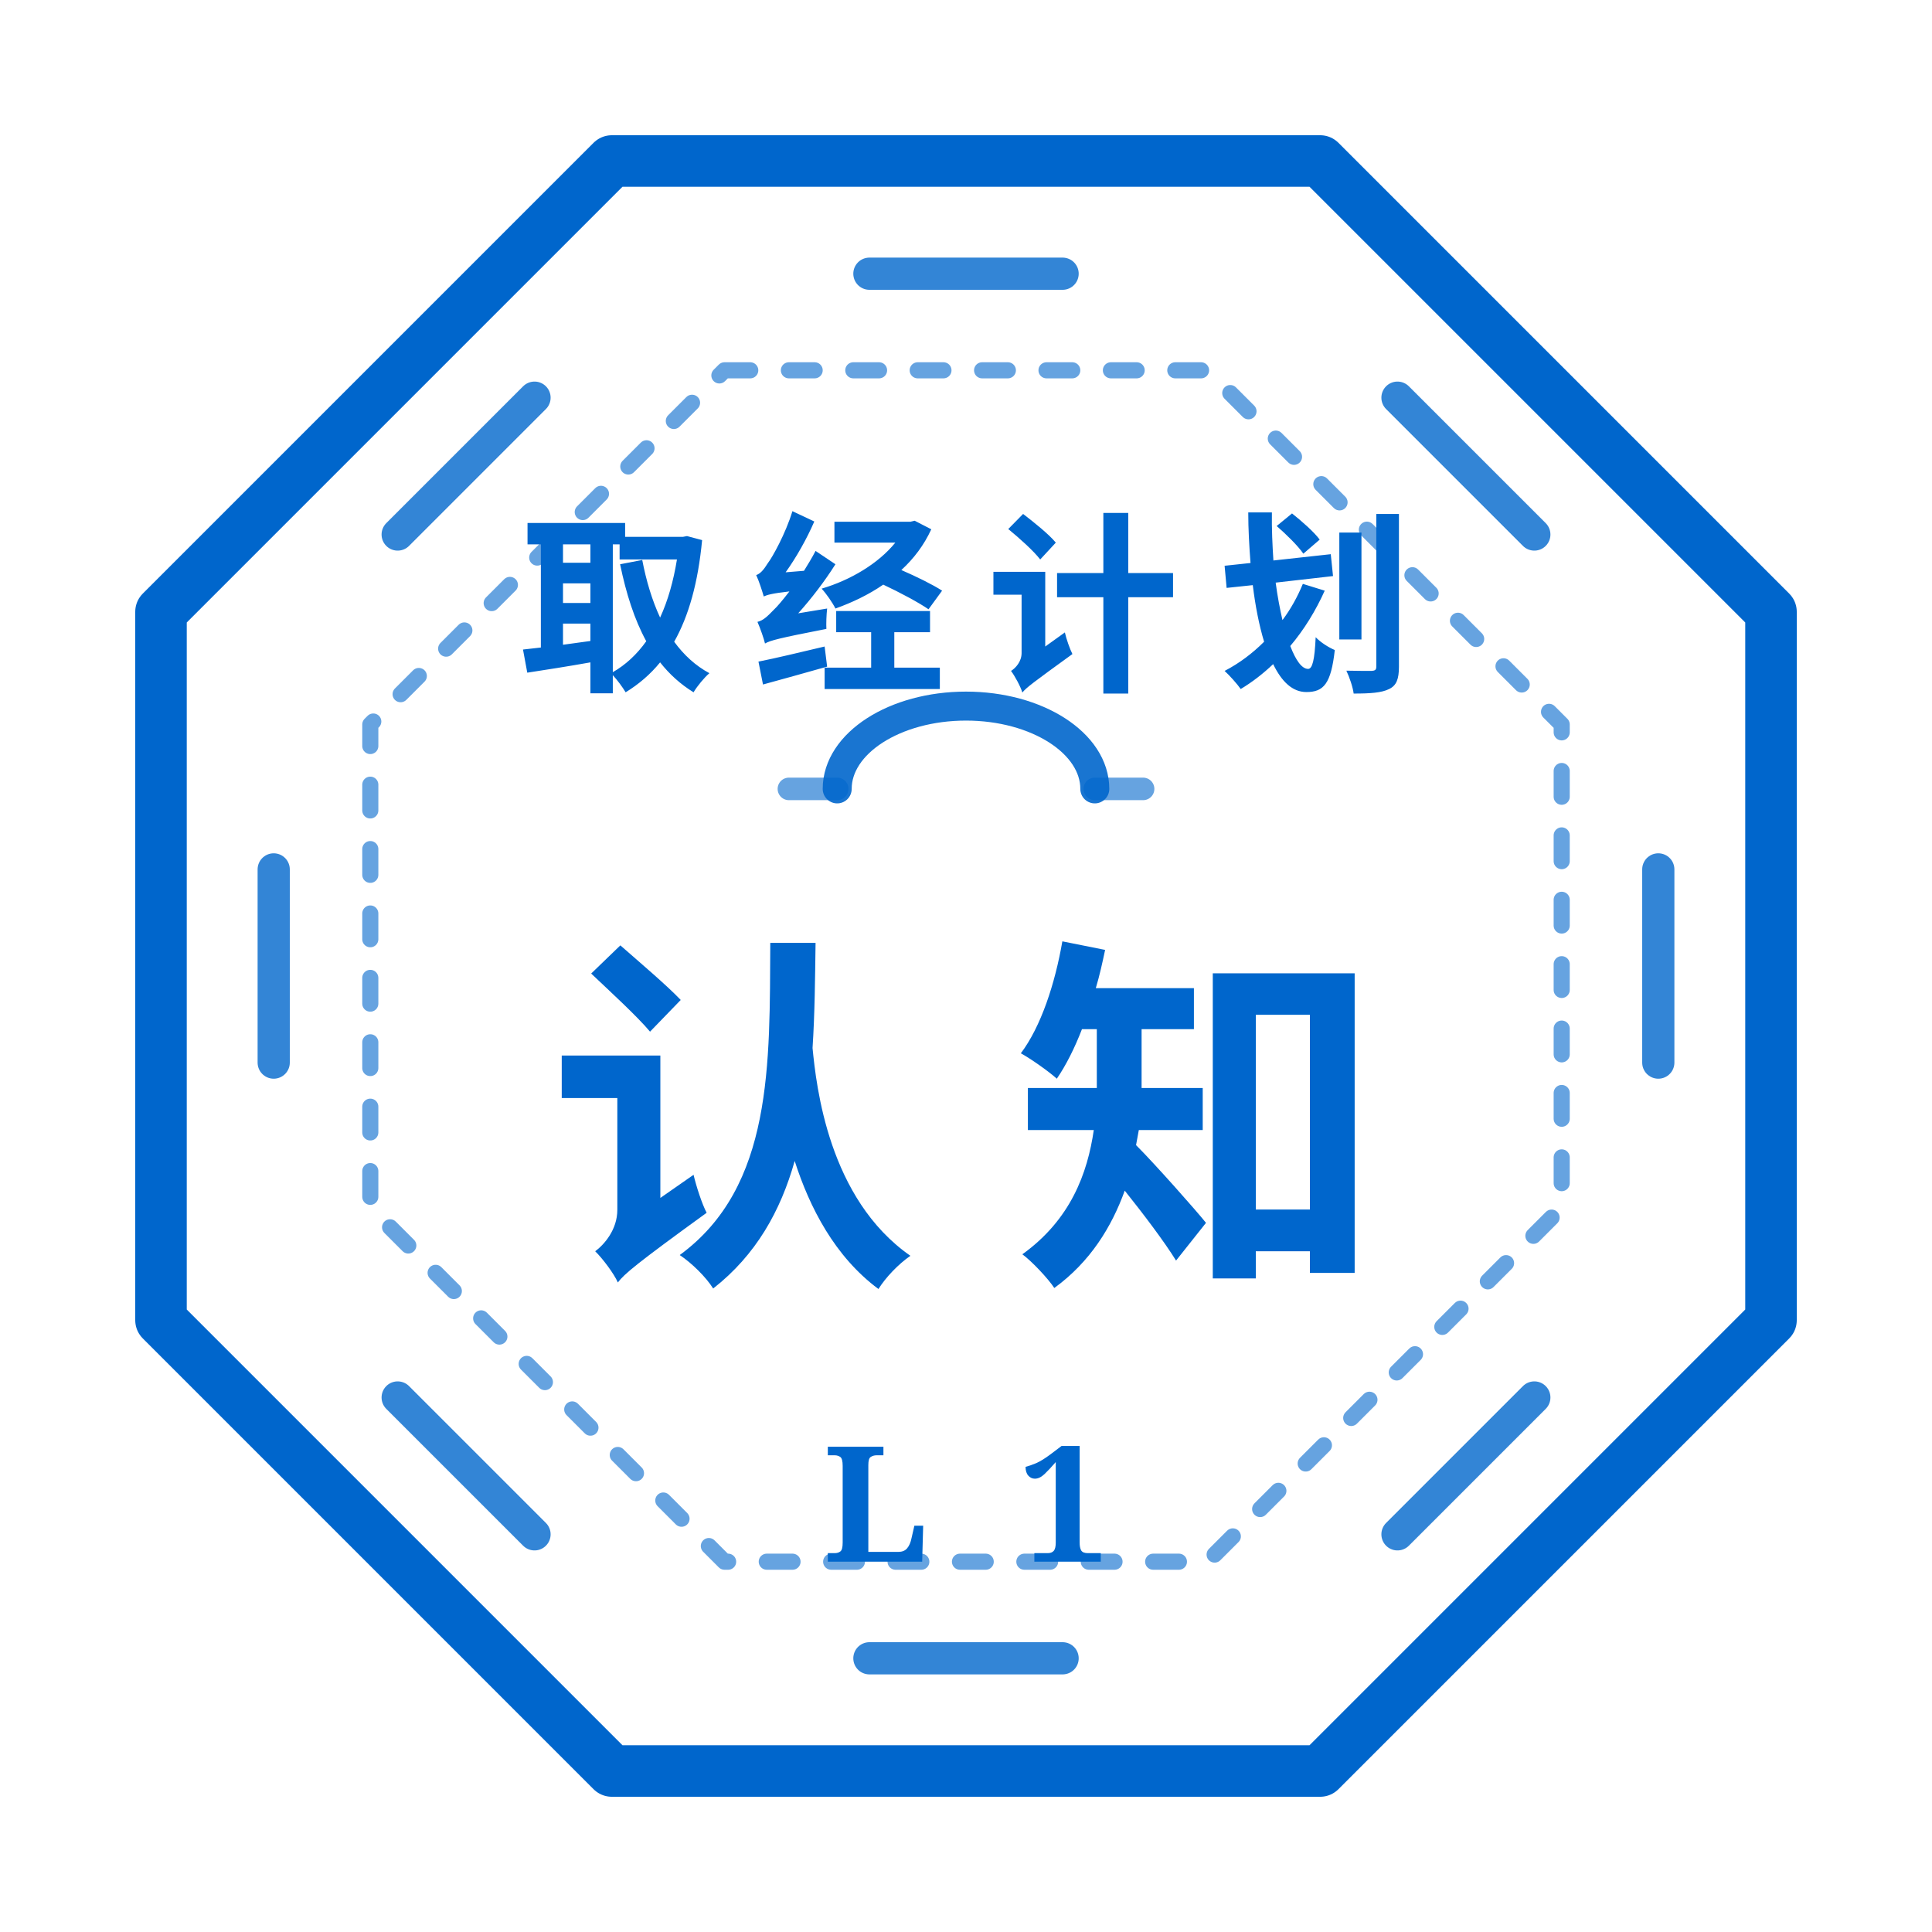
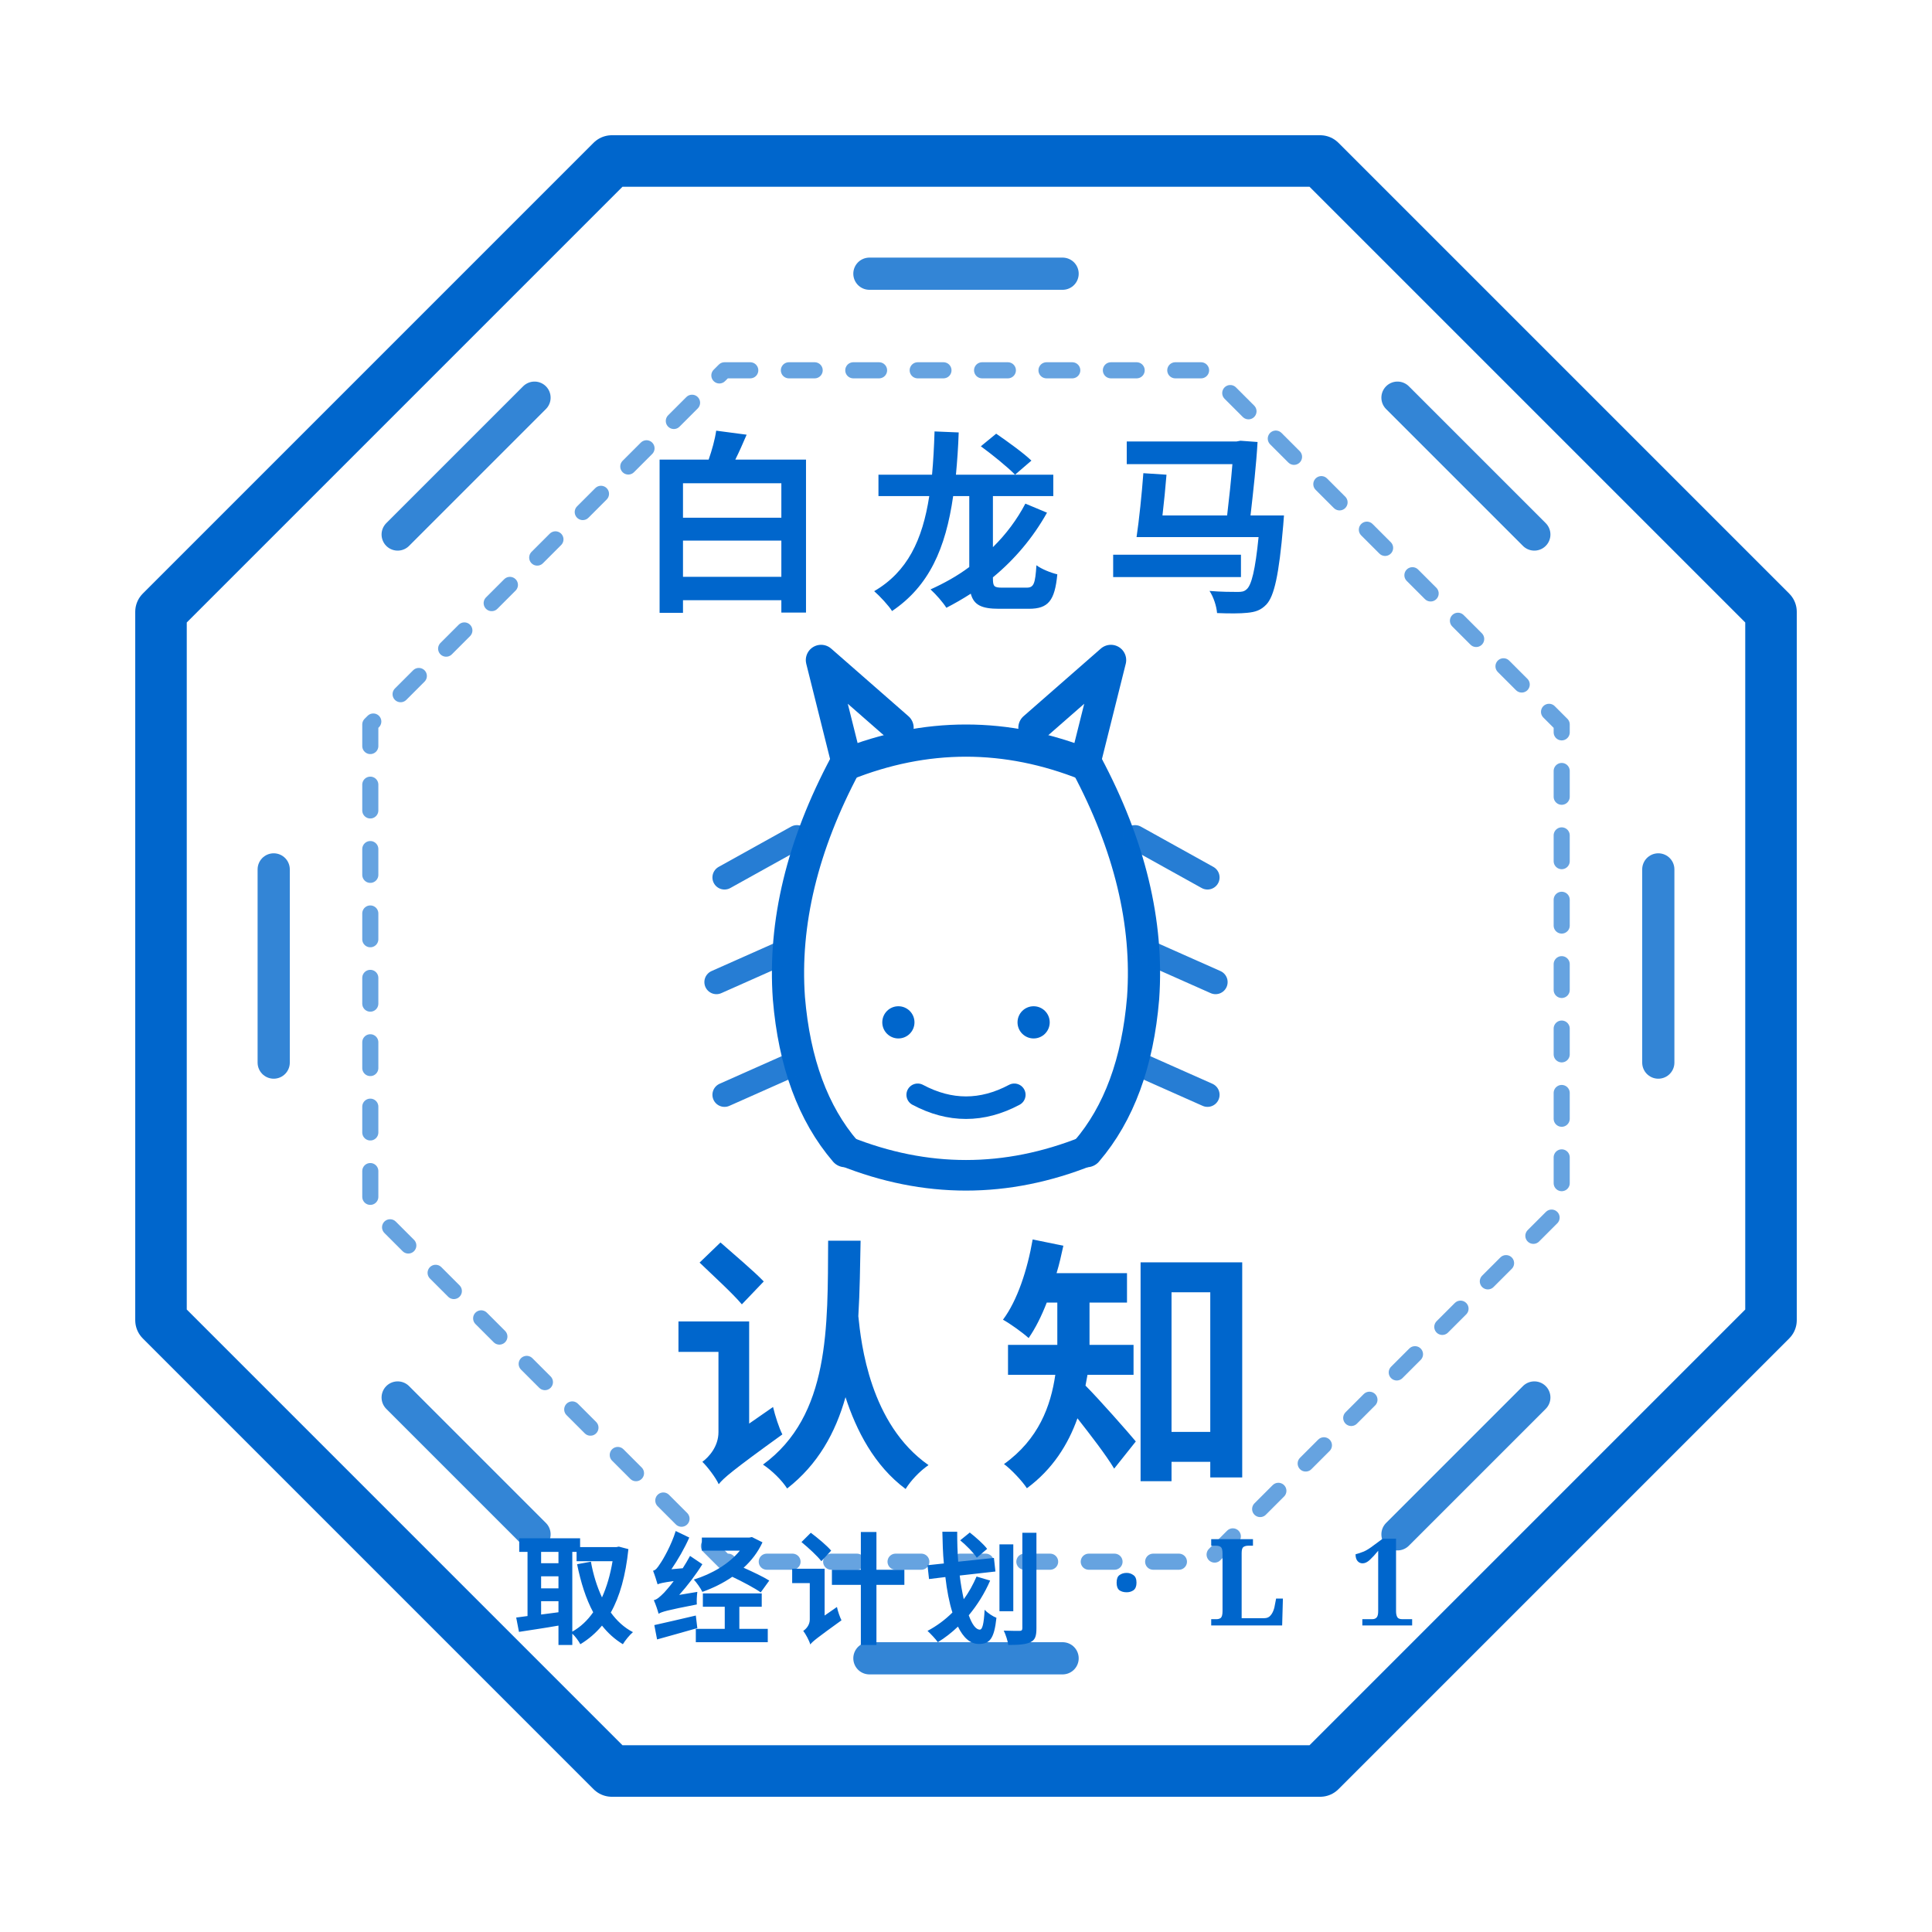
<svg xmlns="http://www.w3.org/2000/svg" width="120" height="120" viewBox="0 0 120 120">
  <g fill="none" stroke="#0066CC" stroke-width="2" stroke-linecap="round" stroke-linejoin="round">
    <polygon points="38,10 82,10 110,38 110,82 82,110 38,110 10,82 10,38" stroke-width="3.2" />
    <polygon points="45,23 75,23 97,45 97,75 75,97 45,97 23,75 23,45" stroke-width="1" stroke-dasharray="1.6 2.4" opacity=".6" />
    <path d="M54.0,17.0 L66.0,17.0" stroke-width="2" opacity=".8" />
    <path d="M86.8,24.7 L95.3,33.2" stroke-width="2" opacity=".8" />
    <path d="M103.0,54.0 L103.0,66.0" stroke-width="2" opacity=".8" />
    <path d="M95.3,86.8 L86.8,95.3" stroke-width="2" opacity=".8" />
    <path d="M66.0,103.0 L54.0,103.0" stroke-width="2" opacity=".8" />
    <path d="M33.2,95.3 L24.7,86.8" stroke-width="2" opacity=".8" />
    <path d="M17.0,66.0 L17.0,54.0" stroke-width="2" opacity=".8" />
    <path d="M24.7,33.2 L33.2,24.7" stroke-width="2" opacity=".8" />
-     <text x="60" y="42" font-family="Songti SC,SimSun,serif" font-size="12" font-weight="700" letter-spacing="2.5" text-anchor="middle" fill="#0066CC" stroke="none">取经计划</text>
-     <path d="M52,49 a7,4.5 0 1,1 16,0" stroke-width="1.8" opacity=".9" />
-     <path d="M49,49 h3 M68,49 h3" stroke-width="1.4" opacity=".6" />
-     <text x="60" y="78" font-family="Songti SC,SimSun,serif" font-size="23" font-weight="700" letter-spacing="6" text-anchor="middle" fill="#0066CC" stroke="none">认知</text>
-     <text x="60" y="97" font-family="Songti SC,SimSun,serif" font-size="10" font-weight="700" letter-spacing="1.5" text-anchor="middle" fill="#0066CC" stroke="none">L 1</text>
+     <text x="60" y="37" font-family="Songti SC,SimSun,serif" font-size="12" font-weight="700" letter-spacing="2.5" text-anchor="middle" fill="#0066CC" stroke="none">白龙马</text>
+     <path d="M52.5,47 L51,41 L55.8,45.2 M67.5,47 L69,41 L64.2,45.2" stroke-width="1.9" />
+     <path d="M52.5,47.5 Q48.5,55 49,62 Q49.5,68 52.5,71.5 M67.5,47.5 Q71.5,55 71,62 Q70.5,68 67.5,71.5" stroke-width="2" />
+     <path d="M52.5,71.5 Q60,74.5 67.5,71.5" stroke-width="1.9" />
+     <path d="M52.5,47.5 Q60,44.5 67.5,47.5" stroke-width="2" />
+     <circle cx="55.8" cy="63.5" r="1" fill="#0066CC" stroke="none" />
+     <circle cx="64.2" cy="63.5" r="1" fill="#0066CC" stroke="none" />
+     <path d="M57,68 Q60,69.6 63,68" stroke-width="1.4" />
+     <path d="M49.5,52 L45,54.5 M49,59 L44.5,61 M49.5,66 L45,68 M70.5,52 L75,54.5 M71,59 L75.5,61 M70.5,66 L75,68" stroke-width="1.5" opacity=".85" />
+     <text x="60" y="91" font-family="Songti SC,SimSun,serif" font-size="16.5" font-weight="700" letter-spacing="4" text-anchor="middle" fill="#0066CC" stroke="none">认知</text>
+     <text x="60" y="101.5" font-family="Songti SC,SimSun,serif" font-size="7.5" font-weight="700" letter-spacing="1" text-anchor="middle" fill="#0066CC" stroke="none">取经计划 · L 1</text>
  </g>
</svg>
